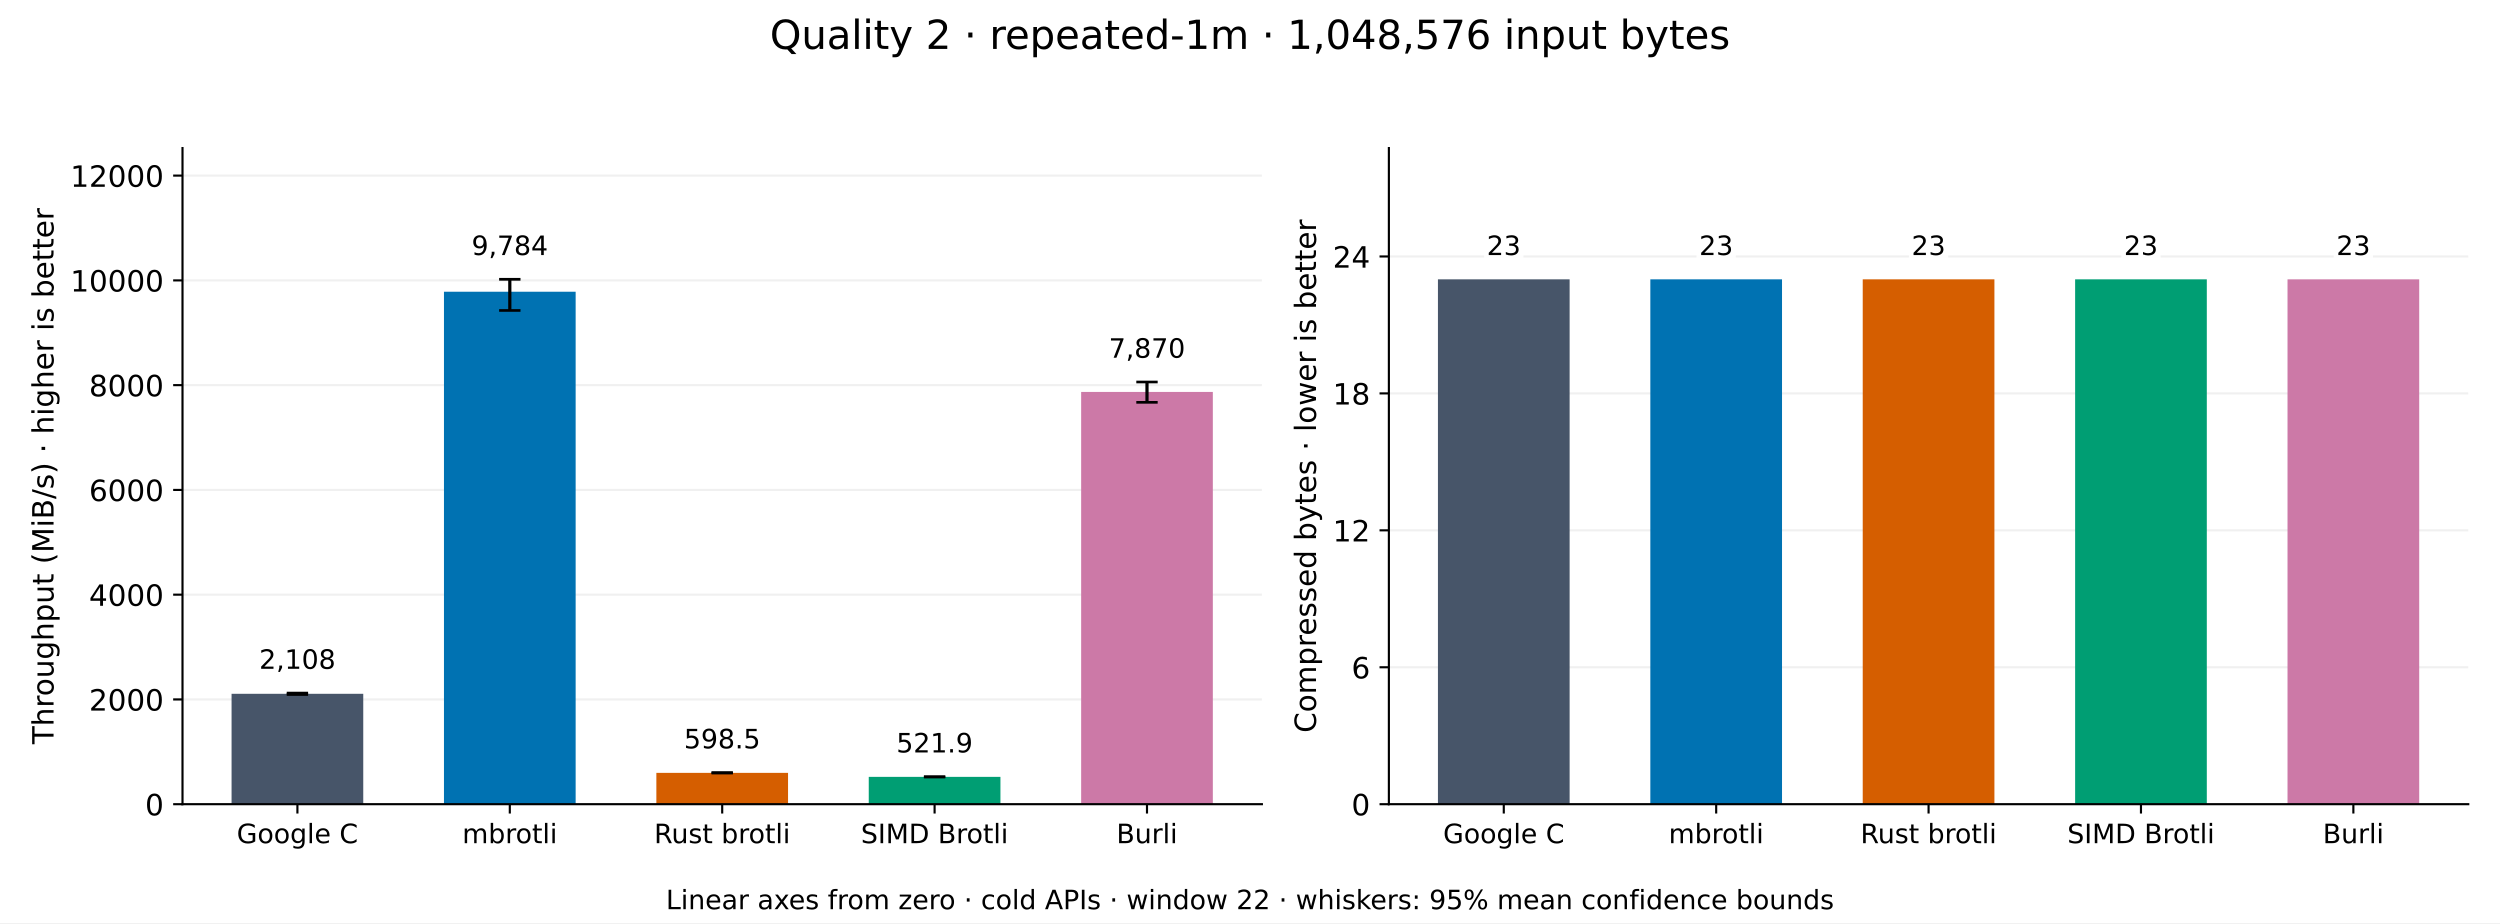
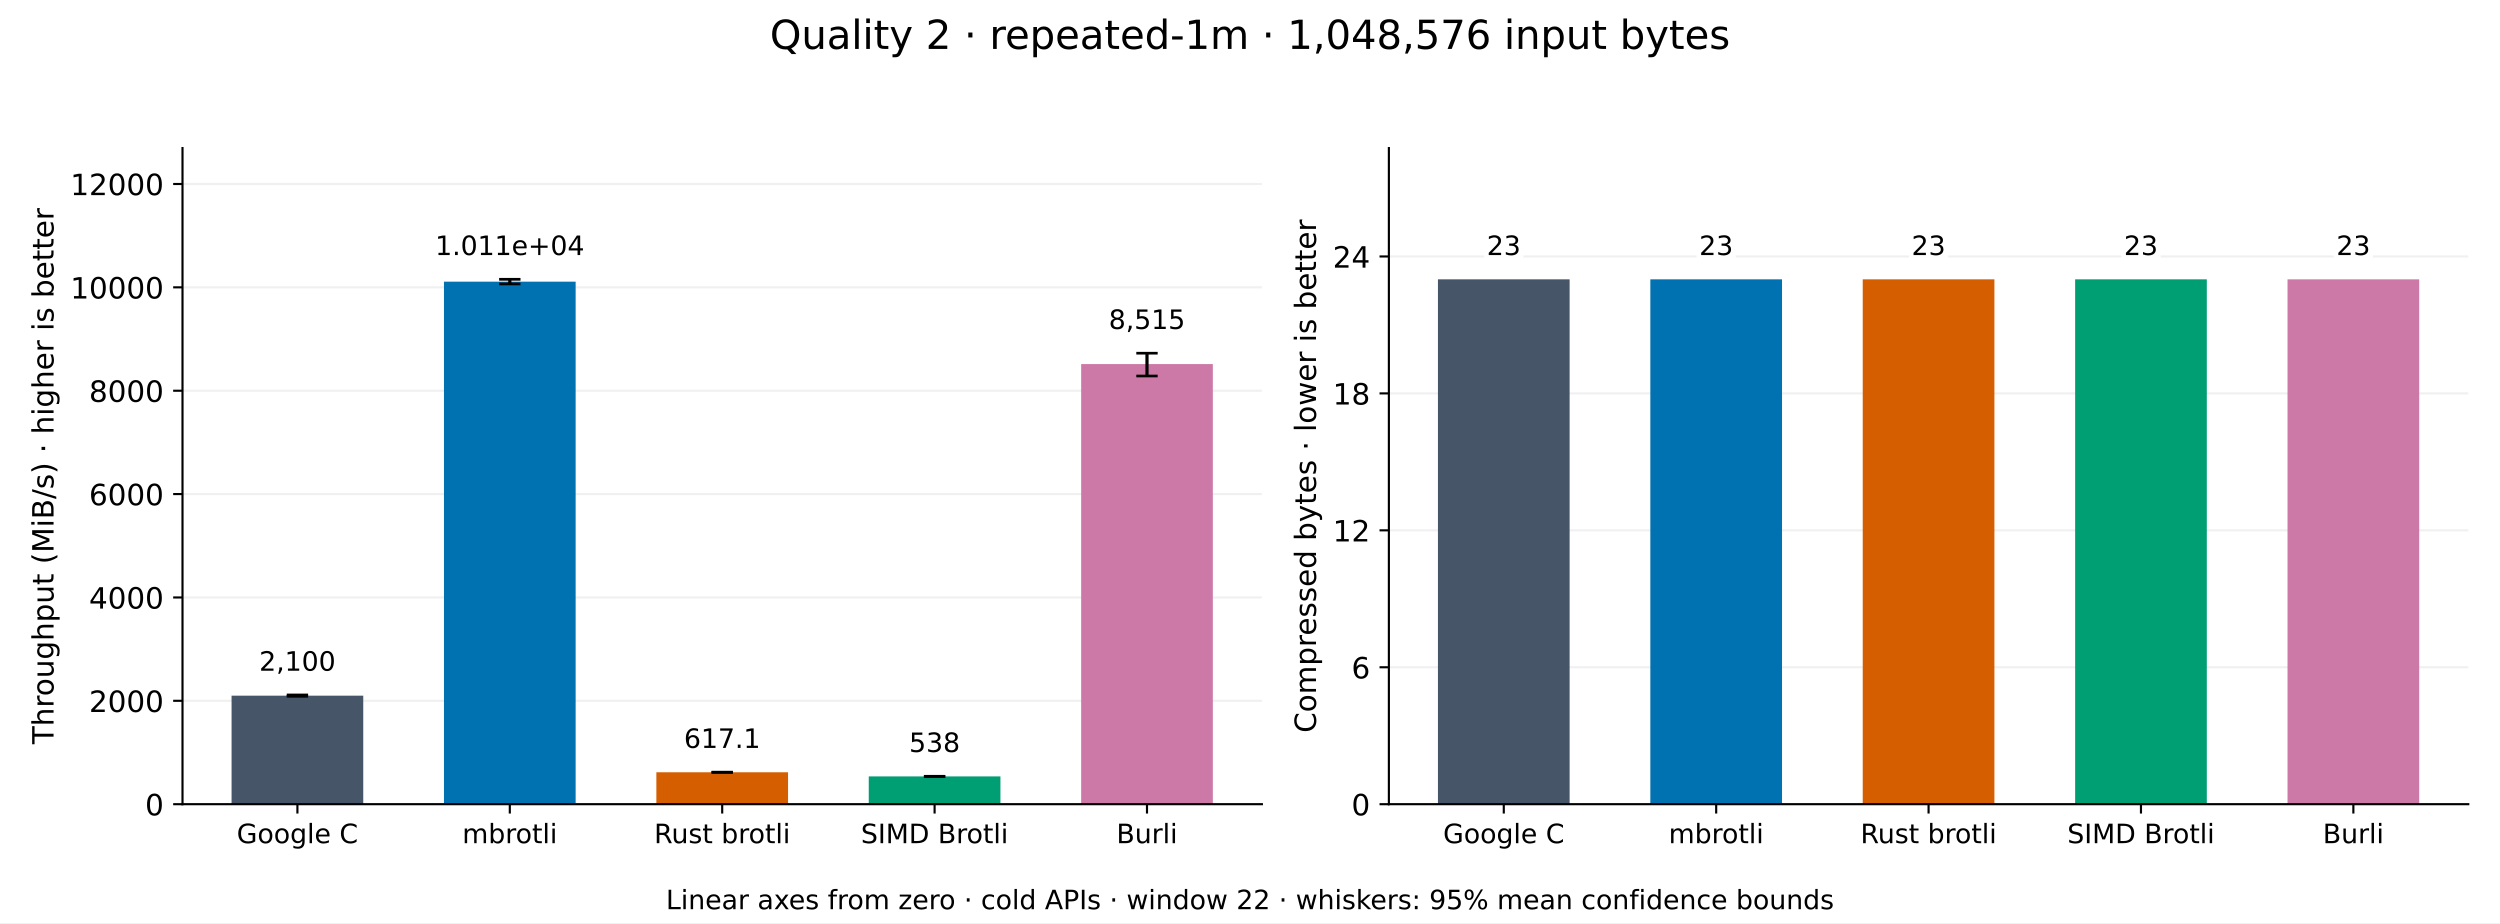
<svg xmlns="http://www.w3.org/2000/svg" xmlns:xlink="http://www.w3.org/1999/xlink" width="936pt" height="345.6pt" viewBox="0 0 936 345.6" version="1.1">
  <defs>
    <style type="text/css">*{stroke-linejoin: round; stroke-linecap: butt}</style>
  </defs>
  <g id="figure_1">
    <g id="patch_1">
-       <path d="M 0 345.6  L 936 345.6  L 936 0  L 0 0  z " style="fill: #ffffff" />
+       <path d="M 0 345.6 L 936 345.6 L 936 0 L 0 0 z " style="fill: #ffffff" />
    </g>
    <g id="axes_1">
      <g id="patch_2">
-         <path d="M 68.33 301.088  L 472.455 301.088  L 472.455 55.44  L 68.33 55.44  z " style="fill: #ffffff" />
+         <path d="M 68.33 301.088 L 472.455 301.088 L 472.455 55.44 L 68.33 55.44 z " style="fill: #ffffff" />
      </g>
      <g id="matplotlib.axis_1">
        <g id="xtick_1">
          <g id="line2d_1">
            <defs>
-               <path id="m3d63aaa0ea" d="M 0 0  L 0 3.5  " style="stroke: #000000; stroke-width: 0.8" />
+               <path id="m3d63aaa0ea" d="M 0 0 L 0 3.5 " style="stroke: #000000; stroke-width: 0.8" />
            </defs>
            <g>
              <use xlink:href="#m3d63aaa0ea" x="111.351" y="301.088" style="stroke: #000000; stroke-width: 0.8" />
            </g>
          </g>
          <g id="text_1">
            <text style="font-size: 10px; font-family: 'DejaVu Sans', 'Bitstream Vera Sans', 'Computer Modern Sans Serif', 'Lucida Grande', 'Verdana', 'Geneva', 'Lucid', 'Arial', 'Helvetica', 'Avant Garde', sans-serif; text-anchor: middle" x="111.351" y="315.686" transform="rotate(-0 111.3508 315.6864)">Google C</text>
          </g>
        </g>
        <g id="xtick_2">
          <g id="line2d_2">
            <g>
              <use xlink:href="#m3d63aaa0ea" x="190.872" y="301.088" style="stroke: #000000; stroke-width: 0.8" />
            </g>
          </g>
          <g id="text_2">
            <text style="font-size: 10px; font-family: 'DejaVu Sans', 'Bitstream Vera Sans', 'Computer Modern Sans Serif', 'Lucida Grande', 'Verdana', 'Geneva', 'Lucid', 'Arial', 'Helvetica', 'Avant Garde', sans-serif; text-anchor: middle" x="190.872" y="315.686" transform="rotate(-0 190.8716 315.6864)">mbrotli</text>
          </g>
        </g>
        <g id="xtick_3">
          <g id="line2d_3">
            <g>
              <use xlink:href="#m3d63aaa0ea" x="270.392" y="301.088" style="stroke: #000000; stroke-width: 0.8" />
            </g>
          </g>
          <g id="text_3">
            <text style="font-size: 10px; font-family: 'DejaVu Sans', 'Bitstream Vera Sans', 'Computer Modern Sans Serif', 'Lucida Grande', 'Verdana', 'Geneva', 'Lucid', 'Arial', 'Helvetica', 'Avant Garde', sans-serif; text-anchor: middle" x="270.392" y="315.686" transform="rotate(-0 270.3925 315.6864)">Rust brotli</text>
          </g>
        </g>
        <g id="xtick_4">
          <g id="line2d_4">
            <g>
              <use xlink:href="#m3d63aaa0ea" x="349.913" y="301.088" style="stroke: #000000; stroke-width: 0.8" />
            </g>
          </g>
          <g id="text_4">
            <text style="font-size: 10px; font-family: 'DejaVu Sans', 'Bitstream Vera Sans', 'Computer Modern Sans Serif', 'Lucida Grande', 'Verdana', 'Geneva', 'Lucid', 'Arial', 'Helvetica', 'Avant Garde', sans-serif; text-anchor: middle" x="349.913" y="315.686" transform="rotate(-0 349.9134 315.6864)">SIMD Brotli</text>
          </g>
        </g>
        <g id="xtick_5">
          <g id="line2d_5">
            <g>
              <use xlink:href="#m3d63aaa0ea" x="429.434" y="301.088" style="stroke: #000000; stroke-width: 0.8" />
            </g>
          </g>
          <g id="text_5">
            <text style="font-size: 10px; font-family: 'DejaVu Sans', 'Bitstream Vera Sans', 'Computer Modern Sans Serif', 'Lucida Grande', 'Verdana', 'Geneva', 'Lucid', 'Arial', 'Helvetica', 'Avant Garde', sans-serif; text-anchor: middle" x="429.434" y="315.686" transform="rotate(-0 429.4342 315.6864)">Burli</text>
          </g>
        </g>
      </g>
      <g id="matplotlib.axis_2">
        <g id="ytick_1">
          <g id="line2d_6">
-             <path d="M 68.33 301.088  L 472.455 301.088  " clip-path="url(#pef6c28fa15)" style="fill: none; stroke: #b0b0b0; stroke-opacity: 0.18; stroke-width: 0.8; stroke-linecap: square" />
+             <path d="M 68.33 301.088 L 472.455 301.088 " clip-path="url(#pef6c28fa15)" style="fill: none; stroke: #b0b0b0; stroke-opacity: 0.18; stroke-width: 0.8; stroke-linecap: square" />
          </g>
          <g id="line2d_7">
            <defs>
-               <path id="mb6c034703b" d="M 0 0  L -3.5 0  " style="stroke: #000000; stroke-width: 0.8" />
+               <path id="mb6c034703b" d="M 0 0 L -3.5 0 " style="stroke: #000000; stroke-width: 0.8" />
            </defs>
            <g>
              <use xlink:href="#mb6c034703b" x="68.33" y="301.088" style="stroke: #000000; stroke-width: 0.8" />
            </g>
          </g>
          <g id="text_6">
            <text style="font-size: 11px; font-family: 'DejaVu Sans', 'Bitstream Vera Sans', 'Computer Modern Sans Serif', 'Lucida Grande', 'Verdana', 'Geneva', 'Lucid', 'Arial', 'Helvetica', 'Avant Garde', sans-serif; text-anchor: end" x="61.33" y="305.267" transform="rotate(-0 61.33 305.2671)">0</text>
          </g>
        </g>
        <g id="ytick_2">
          <g id="line2d_8">
-             <path d="M 68.33 261.866  L 472.455 261.866  " clip-path="url(#pef6c28fa15)" style="fill: none; stroke: #b0b0b0; stroke-opacity: 0.18; stroke-width: 0.8; stroke-linecap: square" />
+             <path d="M 68.33 262.387 L 472.455 262.387 " clip-path="url(#pef6c28fa15)" style="fill: none; stroke: #b0b0b0; stroke-opacity: 0.18; stroke-width: 0.8; stroke-linecap: square" />
          </g>
          <g id="line2d_9">
            <g>
-               <use xlink:href="#mb6c034703b" x="68.33" y="261.866" style="stroke: #000000; stroke-width: 0.8" />
+               <use xlink:href="#mb6c034703b" x="68.33" y="262.387" style="stroke: #000000; stroke-width: 0.8" />
            </g>
          </g>
          <g id="text_7">
-             <text style="font-size: 11px; font-family: 'DejaVu Sans', 'Bitstream Vera Sans', 'Computer Modern Sans Serif', 'Lucida Grande', 'Verdana', 'Geneva', 'Lucid', 'Arial', 'Helvetica', 'Avant Garde', sans-serif; text-anchor: end" x="61.33" y="266.045" transform="rotate(-0 61.33 266.0451)">2000</text>
+             <text style="font-size: 11px; font-family: 'DejaVu Sans', 'Bitstream Vera Sans', 'Computer Modern Sans Serif', 'Lucida Grande', 'Verdana', 'Geneva', 'Lucid', 'Arial', 'Helvetica', 'Avant Garde', sans-serif; text-anchor: end" x="61.33" y="266.566" transform="rotate(-0 61.33 266.5659)">2000</text>
          </g>
        </g>
        <g id="ytick_3">
          <g id="line2d_10">
-             <path d="M 68.33 222.644  L 472.455 222.644  " clip-path="url(#pef6c28fa15)" style="fill: none; stroke: #b0b0b0; stroke-opacity: 0.18; stroke-width: 0.8; stroke-linecap: square" />
+             <path d="M 68.33 223.686 L 472.455 223.686 " clip-path="url(#pef6c28fa15)" style="fill: none; stroke: #b0b0b0; stroke-opacity: 0.18; stroke-width: 0.8; stroke-linecap: square" />
          </g>
          <g id="line2d_11">
            <g>
-               <use xlink:href="#mb6c034703b" x="68.33" y="222.644" style="stroke: #000000; stroke-width: 0.8" />
+               <use xlink:href="#mb6c034703b" x="68.33" y="223.686" style="stroke: #000000; stroke-width: 0.8" />
            </g>
          </g>
          <g id="text_8">
-             <text style="font-size: 11px; font-family: 'DejaVu Sans', 'Bitstream Vera Sans', 'Computer Modern Sans Serif', 'Lucida Grande', 'Verdana', 'Geneva', 'Lucid', 'Arial', 'Helvetica', 'Avant Garde', sans-serif; text-anchor: end" x="61.33" y="226.823" transform="rotate(-0 61.33 226.8232)">4000</text>
+             <text style="font-size: 11px; font-family: 'DejaVu Sans', 'Bitstream Vera Sans', 'Computer Modern Sans Serif', 'Lucida Grande', 'Verdana', 'Geneva', 'Lucid', 'Arial', 'Helvetica', 'Avant Garde', sans-serif; text-anchor: end" x="61.33" y="227.865" transform="rotate(-0 61.33 227.8647)">4000</text>
          </g>
        </g>
        <g id="ytick_4">
          <g id="line2d_12">
-             <path d="M 68.33 183.422  L 472.455 183.422  " clip-path="url(#pef6c28fa15)" style="fill: none; stroke: #b0b0b0; stroke-opacity: 0.18; stroke-width: 0.8; stroke-linecap: square" />
+             <path d="M 68.33 184.984 L 472.455 184.984 " clip-path="url(#pef6c28fa15)" style="fill: none; stroke: #b0b0b0; stroke-opacity: 0.18; stroke-width: 0.8; stroke-linecap: square" />
          </g>
          <g id="line2d_13">
            <g>
-               <use xlink:href="#mb6c034703b" x="68.33" y="183.422" style="stroke: #000000; stroke-width: 0.8" />
+               <use xlink:href="#mb6c034703b" x="68.33" y="184.984" style="stroke: #000000; stroke-width: 0.8" />
            </g>
          </g>
          <g id="text_9">
-             <text style="font-size: 11px; font-family: 'DejaVu Sans', 'Bitstream Vera Sans', 'Computer Modern Sans Serif', 'Lucida Grande', 'Verdana', 'Geneva', 'Lucid', 'Arial', 'Helvetica', 'Avant Garde', sans-serif; text-anchor: end" x="61.33" y="187.601" transform="rotate(-0 61.33 187.6012)">6000</text>
+             <text style="font-size: 11px; font-family: 'DejaVu Sans', 'Bitstream Vera Sans', 'Computer Modern Sans Serif', 'Lucida Grande', 'Verdana', 'Geneva', 'Lucid', 'Arial', 'Helvetica', 'Avant Garde', sans-serif; text-anchor: end" x="61.33" y="189.163" transform="rotate(-0 61.33 189.1635)">6000</text>
          </g>
        </g>
        <g id="ytick_5">
          <g id="line2d_14">
-             <path d="M 68.33 144.2  L 472.455 144.2  " clip-path="url(#pef6c28fa15)" style="fill: none; stroke: #b0b0b0; stroke-opacity: 0.18; stroke-width: 0.8; stroke-linecap: square" />
+             <path d="M 68.33 146.283 L 472.455 146.283 " clip-path="url(#pef6c28fa15)" style="fill: none; stroke: #b0b0b0; stroke-opacity: 0.18; stroke-width: 0.8; stroke-linecap: square" />
          </g>
          <g id="line2d_15">
            <g>
-               <use xlink:href="#mb6c034703b" x="68.33" y="144.2" style="stroke: #000000; stroke-width: 0.8" />
+               <use xlink:href="#mb6c034703b" x="68.33" y="146.283" style="stroke: #000000; stroke-width: 0.8" />
            </g>
          </g>
          <g id="text_10">
-             <text style="font-size: 11px; font-family: 'DejaVu Sans', 'Bitstream Vera Sans', 'Computer Modern Sans Serif', 'Lucida Grande', 'Verdana', 'Geneva', 'Lucid', 'Arial', 'Helvetica', 'Avant Garde', sans-serif; text-anchor: end" x="61.33" y="148.379" transform="rotate(-0 61.33 148.3792)">8000</text>
+             <text style="font-size: 11px; font-family: 'DejaVu Sans', 'Bitstream Vera Sans', 'Computer Modern Sans Serif', 'Lucida Grande', 'Verdana', 'Geneva', 'Lucid', 'Arial', 'Helvetica', 'Avant Garde', sans-serif; text-anchor: end" x="61.33" y="150.462" transform="rotate(-0 61.33 150.4622)">8000</text>
          </g>
        </g>
        <g id="ytick_6">
          <g id="line2d_16">
-             <path d="M 68.33 104.978  L 472.455 104.978  " clip-path="url(#pef6c28fa15)" style="fill: none; stroke: #b0b0b0; stroke-opacity: 0.18; stroke-width: 0.8; stroke-linecap: square" />
+             <path d="M 68.33 107.582 L 472.455 107.582 " clip-path="url(#pef6c28fa15)" style="fill: none; stroke: #b0b0b0; stroke-opacity: 0.18; stroke-width: 0.8; stroke-linecap: square" />
          </g>
          <g id="line2d_17">
            <g>
-               <use xlink:href="#mb6c034703b" x="68.33" y="104.978" style="stroke: #000000; stroke-width: 0.8" />
+               <use xlink:href="#mb6c034703b" x="68.33" y="107.582" style="stroke: #000000; stroke-width: 0.8" />
            </g>
          </g>
          <g id="text_11">
-             <text style="font-size: 11px; font-family: 'DejaVu Sans', 'Bitstream Vera Sans', 'Computer Modern Sans Serif', 'Lucida Grande', 'Verdana', 'Geneva', 'Lucid', 'Arial', 'Helvetica', 'Avant Garde', sans-serif; text-anchor: end" x="61.33" y="109.157" transform="rotate(-0 61.33 109.1572)">10000</text>
+             <text style="font-size: 11px; font-family: 'DejaVu Sans', 'Bitstream Vera Sans', 'Computer Modern Sans Serif', 'Lucida Grande', 'Verdana', 'Geneva', 'Lucid', 'Arial', 'Helvetica', 'Avant Garde', sans-serif; text-anchor: end" x="61.33" y="111.761" transform="rotate(-0 61.33 111.761)">10000</text>
          </g>
        </g>
        <g id="ytick_7">
          <g id="line2d_18">
-             <path d="M 68.33 65.756  L 472.455 65.756  " clip-path="url(#pef6c28fa15)" style="fill: none; stroke: #b0b0b0; stroke-opacity: 0.18; stroke-width: 0.8; stroke-linecap: square" />
+             <path d="M 68.33 68.881 L 472.455 68.881 " clip-path="url(#pef6c28fa15)" style="fill: none; stroke: #b0b0b0; stroke-opacity: 0.18; stroke-width: 0.8; stroke-linecap: square" />
          </g>
          <g id="line2d_19">
            <g>
-               <use xlink:href="#mb6c034703b" x="68.33" y="65.756" style="stroke: #000000; stroke-width: 0.8" />
+               <use xlink:href="#mb6c034703b" x="68.33" y="68.881" style="stroke: #000000; stroke-width: 0.8" />
            </g>
          </g>
          <g id="text_12">
-             <text style="font-size: 11px; font-family: 'DejaVu Sans', 'Bitstream Vera Sans', 'Computer Modern Sans Serif', 'Lucida Grande', 'Verdana', 'Geneva', 'Lucid', 'Arial', 'Helvetica', 'Avant Garde', sans-serif; text-anchor: end" x="61.33" y="69.935" transform="rotate(-0 61.33 69.93518)">12000</text>
+             <text style="font-size: 11px; font-family: 'DejaVu Sans', 'Bitstream Vera Sans', 'Computer Modern Sans Serif', 'Lucida Grande', 'Verdana', 'Geneva', 'Lucid', 'Arial', 'Helvetica', 'Avant Garde', sans-serif; text-anchor: end" x="61.33" y="73.06" transform="rotate(-0 61.33 73.0598)">12000</text>
          </g>
        </g>
        <g id="text_13">
          <text style="font-size: 11px; font-family: 'DejaVu Sans', 'Bitstream Vera Sans', 'Computer Modern Sans Serif', 'Lucida Grande', 'Verdana', 'Geneva', 'Lucid', 'Arial', 'Helvetica', 'Avant Garde', sans-serif; text-anchor: middle" x="20.049" y="178.264" transform="rotate(-90 20.04859 178.264)">Throughput (MiB/s) · higher is better</text>
        </g>
      </g>
      <g id="patch_3">
-         <path d="M 86.699 301.088  L 136.002 301.088  L 136.002 259.753  L 86.699 259.753  z " clip-path="url(#pef6c28fa15)" style="fill: #475569" />
+         <path d="M 86.699 301.088 L 136.002 301.088 L 136.002 260.451 L 86.699 260.451 z " clip-path="url(#pef6c28fa15)" style="fill: #475569" />
      </g>
      <g id="patch_4">
-         <path d="M 166.22 301.088  L 215.523 301.088  L 215.523 109.216  L 166.22 109.216  z " clip-path="url(#pef6c28fa15)" style="fill: #0072b2" />
+         <path d="M 166.22 301.088 L 215.523 301.088 L 215.523 105.445 L 166.22 105.445 z " clip-path="url(#pef6c28fa15)" style="fill: #0072b2" />
      </g>
      <g id="patch_5">
-         <path d="M 245.741 301.088  L 295.044 301.088  L 295.044 289.35  L 245.741 289.35  z " clip-path="url(#pef6c28fa15)" style="fill: #d55e00" />
+         <path d="M 245.741 301.088 L 295.044 301.088 L 295.044 289.146 L 245.741 289.146 z " clip-path="url(#pef6c28fa15)" style="fill: #d55e00" />
      </g>
      <g id="patch_6">
-         <path d="M 325.262 301.088  L 374.565 301.088  L 374.565 290.853  L 325.262 290.853  z " clip-path="url(#pef6c28fa15)" style="fill: #009e73" />
+         <path d="M 325.262 301.088 L 374.565 301.088 L 374.565 290.677 L 325.262 290.677 z " clip-path="url(#pef6c28fa15)" style="fill: #009e73" />
      </g>
      <g id="patch_7">
-         <path d="M 404.783 301.088  L 454.086 301.088  L 454.086 146.744  L 404.783 146.744  z " clip-path="url(#pef6c28fa15)" style="fill: #cc79a7" />
+         <path d="M 404.783 301.088 L 454.086 301.088 L 454.086 136.312 L 404.783 136.312 z " clip-path="url(#pef6c28fa15)" style="fill: #cc79a7" />
      </g>
      <g id="LineCollection_1">
-         <path d="M 111.351 260.039  L 111.351 259.488  " clip-path="url(#pef6c28fa15)" style="fill: none; stroke: #000000; stroke-width: 1.2" />
-         <path d="M 190.872 116.229  L 190.872 104.57  " clip-path="url(#pef6c28fa15)" style="fill: none; stroke: #000000; stroke-width: 1.2" />
-         <path d="M 270.392 289.446  L 270.392 289.27  " clip-path="url(#pef6c28fa15)" style="fill: none; stroke: #000000; stroke-width: 1.2" />
-         <path d="M 349.913 290.909  L 349.913 290.798  " clip-path="url(#pef6c28fa15)" style="fill: none; stroke: #000000; stroke-width: 1.2" />
-         <path d="M 429.434 150.633  L 429.434 143.022  " clip-path="url(#pef6c28fa15)" style="fill: none; stroke: #000000; stroke-width: 1.2" />
+         <path d="M 111.351 260.718 L 111.351 260.197 " clip-path="url(#pef6c28fa15)" style="fill: none; stroke: #000000; stroke-width: 1.2" />
+         <path d="M 190.872 106.315 L 190.872 104.57 " clip-path="url(#pef6c28fa15)" style="fill: none; stroke: #000000; stroke-width: 1.2" />
+         <path d="M 270.392 289.191 L 270.392 289.099 " clip-path="url(#pef6c28fa15)" style="fill: none; stroke: #000000; stroke-width: 1.2" />
+         <path d="M 349.913 290.725 L 349.913 290.634 " clip-path="url(#pef6c28fa15)" style="fill: none; stroke: #000000; stroke-width: 1.2" />
+         <path d="M 429.434 140.78 L 429.434 132.248 " clip-path="url(#pef6c28fa15)" style="fill: none; stroke: #000000; stroke-width: 1.2" />
      </g>
      <g id="line2d_20">
        <defs>
-           <path id="ma4d3aa00d3" d="M 4 0  L -4 -0  " style="stroke: #000000" />
+           <path id="ma4d3aa00d3" d="M 4 0 L -4 -0 " style="stroke: #000000" />
        </defs>
        <g clip-path="url(#pef6c28fa15)">
-           <use xlink:href="#ma4d3aa00d3" x="111.351" y="260.039" style="fill: #1f77b4; stroke: #000000" />
-           <use xlink:href="#ma4d3aa00d3" x="190.872" y="116.229" style="fill: #1f77b4; stroke: #000000" />
-           <use xlink:href="#ma4d3aa00d3" x="270.392" y="289.446" style="fill: #1f77b4; stroke: #000000" />
-           <use xlink:href="#ma4d3aa00d3" x="349.913" y="290.909" style="fill: #1f77b4; stroke: #000000" />
-           <use xlink:href="#ma4d3aa00d3" x="429.434" y="150.633" style="fill: #1f77b4; stroke: #000000" />
+           <use xlink:href="#ma4d3aa00d3" x="111.351" y="260.718" style="fill: #1f77b4; stroke: #000000" />
+           <use xlink:href="#ma4d3aa00d3" x="190.872" y="106.315" style="fill: #1f77b4; stroke: #000000" />
+           <use xlink:href="#ma4d3aa00d3" x="270.392" y="289.191" style="fill: #1f77b4; stroke: #000000" />
+           <use xlink:href="#ma4d3aa00d3" x="349.913" y="290.725" style="fill: #1f77b4; stroke: #000000" />
+           <use xlink:href="#ma4d3aa00d3" x="429.434" y="140.78" style="fill: #1f77b4; stroke: #000000" />
        </g>
      </g>
      <g id="line2d_21">
        <g clip-path="url(#pef6c28fa15)">
-           <use xlink:href="#ma4d3aa00d3" x="111.351" y="259.488" style="fill: #1f77b4; stroke: #000000" />
+           <use xlink:href="#ma4d3aa00d3" x="111.351" y="260.197" style="fill: #1f77b4; stroke: #000000" />
          <use xlink:href="#ma4d3aa00d3" x="190.872" y="104.57" style="fill: #1f77b4; stroke: #000000" />
-           <use xlink:href="#ma4d3aa00d3" x="270.392" y="289.27" style="fill: #1f77b4; stroke: #000000" />
-           <use xlink:href="#ma4d3aa00d3" x="349.913" y="290.798" style="fill: #1f77b4; stroke: #000000" />
-           <use xlink:href="#ma4d3aa00d3" x="429.434" y="143.022" style="fill: #1f77b4; stroke: #000000" />
+           <use xlink:href="#ma4d3aa00d3" x="270.392" y="289.099" style="fill: #1f77b4; stroke: #000000" />
+           <use xlink:href="#ma4d3aa00d3" x="349.913" y="290.634" style="fill: #1f77b4; stroke: #000000" />
+           <use xlink:href="#ma4d3aa00d3" x="429.434" y="132.248" style="fill: #1f77b4; stroke: #000000" />
        </g>
      </g>
      <g id="patch_8">
-         <path d="M 68.33 301.088  L 68.33 55.44  " style="fill: none; stroke: #000000; stroke-width: 0.8; stroke-linejoin: miter; stroke-linecap: square" />
+         <path d="M 68.33 301.088 L 68.33 55.44 " style="fill: none; stroke: #000000; stroke-width: 0.8; stroke-linejoin: miter; stroke-linecap: square" />
      </g>
      <g id="patch_9">
-         <path d="M 68.33 301.088  L 472.455 301.088  " style="fill: none; stroke: #000000; stroke-width: 0.8; stroke-linejoin: miter; stroke-linecap: square" />
+         <path d="M 68.33 301.088 L 472.455 301.088 " style="fill: none; stroke: #000000; stroke-width: 0.8; stroke-linejoin: miter; stroke-linecap: square" />
      </g>
      <g id="text_14">
        <g id="patch_10">
-           <path d="M 96.037 253.488  L 126.665 253.488  L 126.665 241.81  L 96.037 241.81  z " style="fill: #ffffff; opacity: 0.9" />
-         </g>
-         <text style="font-size: 10px; font-family: 'DejaVu Sans', 'Bitstream Vera Sans', 'Computer Modern Sans Serif', 'Lucida Grande', 'Verdana', 'Geneva', 'Lucid', 'Arial', 'Helvetica', 'Avant Garde', sans-serif; text-anchor: middle" x="111.351" y="250.409" transform="rotate(-0 111.3508 250.4085)">2,108</text>
+           <path d="M 96.037 254.197 L 126.665 254.197 L 126.665 242.519 L 96.037 242.519 z " style="fill: #ffffff; opacity: 0.9" />
+         </g>
+         <text style="font-size: 10px; font-family: 'DejaVu Sans', 'Bitstream Vera Sans', 'Computer Modern Sans Serif', 'Lucida Grande', 'Verdana', 'Geneva', 'Lucid', 'Arial', 'Helvetica', 'Avant Garde', sans-serif; text-anchor: middle" x="111.351" y="251.118" transform="rotate(-0 111.3508 251.1178)">2,100</text>
      </g>
      <g id="text_15">
        <g id="patch_11">
-           <path d="M 175.558 98.57  L 206.186 98.57  L 206.186 86.891  L 175.558 86.891  z " style="fill: #ffffff; opacity: 0.9" />
-         </g>
-         <text style="font-size: 10px; font-family: 'DejaVu Sans', 'Bitstream Vera Sans', 'Computer Modern Sans Serif', 'Lucida Grande', 'Verdana', 'Geneva', 'Lucid', 'Arial', 'Helvetica', 'Avant Garde', sans-serif; text-anchor: middle" x="190.872" y="95.49" transform="rotate(-0 190.8716 95.48991)">9,784</text>
+           <path d="M 161.929 98.57 L 219.815 98.57 L 219.815 86.891 L 161.929 86.891 z " style="fill: #ffffff; opacity: 0.9" />
+         </g>
+         <text style="font-size: 10px; font-family: 'DejaVu Sans', 'Bitstream Vera Sans', 'Computer Modern Sans Serif', 'Lucida Grande', 'Verdana', 'Geneva', 'Lucid', 'Arial', 'Helvetica', 'Avant Garde', sans-serif; text-anchor: middle" x="190.872" y="95.49" transform="rotate(-0 190.8716 95.48991)">1.011e+04</text>
      </g>
      <g id="text_16">
        <g id="patch_12">
-           <path d="M 255.078 283.27  L 285.707 283.27  L 285.707 271.592  L 255.078 271.592  z " style="fill: #ffffff; opacity: 0.9" />
-         </g>
-         <text style="font-size: 10px; font-family: 'DejaVu Sans', 'Bitstream Vera Sans', 'Computer Modern Sans Serif', 'Lucida Grande', 'Verdana', 'Geneva', 'Lucid', 'Arial', 'Helvetica', 'Avant Garde', sans-serif; text-anchor: middle" x="270.392" y="280.191" transform="rotate(-0 270.3925 280.1907)">598.5</text>
+           <path d="M 255.078 283.099 L 285.707 283.099 L 285.707 271.421 L 255.078 271.421 z " style="fill: #ffffff; opacity: 0.9" />
+         </g>
+         <text style="font-size: 10px; font-family: 'DejaVu Sans', 'Bitstream Vera Sans', 'Computer Modern Sans Serif', 'Lucida Grande', 'Verdana', 'Geneva', 'Lucid', 'Arial', 'Helvetica', 'Avant Garde', sans-serif; text-anchor: middle" x="270.392" y="280.019" transform="rotate(-0 270.3925 280.019)">617.1</text>
      </g>
      <g id="text_17">
        <g id="patch_13">
-           <path d="M 334.599 284.798  L 365.227 284.798  L 365.227 273.12  L 334.599 273.12  z " style="fill: #ffffff; opacity: 0.9" />
-         </g>
-         <text style="font-size: 10px; font-family: 'DejaVu Sans', 'Bitstream Vera Sans', 'Computer Modern Sans Serif', 'Lucida Grande', 'Verdana', 'Geneva', 'Lucid', 'Arial', 'Helvetica', 'Avant Garde', sans-serif; text-anchor: middle" x="349.913" y="281.718" transform="rotate(-0 349.9134 281.7184)">521.9</text>
+           <path d="M 339.37 284.634 L 360.457 284.634 L 360.457 272.956 L 339.37 272.956 z " style="fill: #ffffff; opacity: 0.9" />
+         </g>
+         <text style="font-size: 10px; font-family: 'DejaVu Sans', 'Bitstream Vera Sans', 'Computer Modern Sans Serif', 'Lucida Grande', 'Verdana', 'Geneva', 'Lucid', 'Arial', 'Helvetica', 'Avant Garde', sans-serif; text-anchor: middle" x="349.913" y="281.554" transform="rotate(-0 349.9134 281.554)">538</text>
      </g>
      <g id="text_18">
        <g id="patch_14">
-           <path d="M 414.12 137.022  L 444.748 137.022  L 444.748 125.344  L 414.12 125.344  z " style="fill: #ffffff; opacity: 0.9" />
-         </g>
-         <text style="font-size: 10px; font-family: 'DejaVu Sans', 'Bitstream Vera Sans', 'Computer Modern Sans Serif', 'Lucida Grande', 'Verdana', 'Geneva', 'Lucid', 'Arial', 'Helvetica', 'Avant Garde', sans-serif; text-anchor: middle" x="429.434" y="133.942" transform="rotate(-0 429.4342 133.9422)">7,870</text>
+           <path d="M 414.12 126.248 L 444.748 126.248 L 444.748 114.569 L 414.12 114.569 z " style="fill: #ffffff; opacity: 0.9" />
+         </g>
+         <text style="font-size: 10px; font-family: 'DejaVu Sans', 'Bitstream Vera Sans', 'Computer Modern Sans Serif', 'Lucida Grande', 'Verdana', 'Geneva', 'Lucid', 'Arial', 'Helvetica', 'Avant Garde', sans-serif; text-anchor: middle" x="429.434" y="123.168" transform="rotate(-0 429.4342 123.1678)">8,515</text>
      </g>
    </g>
    <g id="axes_2">
      <g id="patch_15">
-         <path d="M 519.995 301.088  L 924.12 301.088  L 924.12 55.44  L 519.995 55.44  z " style="fill: #ffffff" />
+         <path d="M 519.995 301.088 L 924.12 301.088 L 924.12 55.44 L 519.995 55.44 z " style="fill: #ffffff" />
      </g>
      <g id="matplotlib.axis_3">
        <g id="xtick_6">
          <g id="line2d_22">
            <g>
              <use xlink:href="#m3d63aaa0ea" x="563.016" y="301.088" style="stroke: #000000; stroke-width: 0.8" />
            </g>
          </g>
          <g id="text_19">
            <text style="font-size: 10px; font-family: 'DejaVu Sans', 'Bitstream Vera Sans', 'Computer Modern Sans Serif', 'Lucida Grande', 'Verdana', 'Geneva', 'Lucid', 'Arial', 'Helvetica', 'Avant Garde', sans-serif; text-anchor: middle" x="563.016" y="315.686" transform="rotate(-0 563.0158 315.6864)">Google C</text>
          </g>
        </g>
        <g id="xtick_7">
          <g id="line2d_23">
            <g>
              <use xlink:href="#m3d63aaa0ea" x="642.537" y="301.088" style="stroke: #000000; stroke-width: 0.8" />
            </g>
          </g>
          <g id="text_20">
            <text style="font-size: 10px; font-family: 'DejaVu Sans', 'Bitstream Vera Sans', 'Computer Modern Sans Serif', 'Lucida Grande', 'Verdana', 'Geneva', 'Lucid', 'Arial', 'Helvetica', 'Avant Garde', sans-serif; text-anchor: middle" x="642.537" y="315.686" transform="rotate(-0 642.5366 315.6864)">mbrotli</text>
          </g>
        </g>
        <g id="xtick_8">
          <g id="line2d_24">
            <g>
              <use xlink:href="#m3d63aaa0ea" x="722.058" y="301.088" style="stroke: #000000; stroke-width: 0.8" />
            </g>
          </g>
          <g id="text_21">
            <text style="font-size: 10px; font-family: 'DejaVu Sans', 'Bitstream Vera Sans', 'Computer Modern Sans Serif', 'Lucida Grande', 'Verdana', 'Geneva', 'Lucid', 'Arial', 'Helvetica', 'Avant Garde', sans-serif; text-anchor: middle" x="722.058" y="315.686" transform="rotate(-0 722.0575 315.6864)">Rust brotli</text>
          </g>
        </g>
        <g id="xtick_9">
          <g id="line2d_25">
            <g>
              <use xlink:href="#m3d63aaa0ea" x="801.578" y="301.088" style="stroke: #000000; stroke-width: 0.8" />
            </g>
          </g>
          <g id="text_22">
            <text style="font-size: 10px; font-family: 'DejaVu Sans', 'Bitstream Vera Sans', 'Computer Modern Sans Serif', 'Lucida Grande', 'Verdana', 'Geneva', 'Lucid', 'Arial', 'Helvetica', 'Avant Garde', sans-serif; text-anchor: middle" x="801.578" y="315.686" transform="rotate(-0 801.5784 315.6864)">SIMD Brotli</text>
          </g>
        </g>
        <g id="xtick_10">
          <g id="line2d_26">
            <g>
              <use xlink:href="#m3d63aaa0ea" x="881.099" y="301.088" style="stroke: #000000; stroke-width: 0.8" />
            </g>
          </g>
          <g id="text_23">
            <text style="font-size: 10px; font-family: 'DejaVu Sans', 'Bitstream Vera Sans', 'Computer Modern Sans Serif', 'Lucida Grande', 'Verdana', 'Geneva', 'Lucid', 'Arial', 'Helvetica', 'Avant Garde', sans-serif; text-anchor: middle" x="881.099" y="315.686" transform="rotate(-0 881.0992 315.6864)">Burli</text>
          </g>
        </g>
      </g>
      <g id="matplotlib.axis_4">
        <g id="ytick_8">
          <g id="line2d_27">
-             <path d="M 519.995 301.088  L 924.12 301.088  " clip-path="url(#p416297d21b)" style="fill: none; stroke: #b0b0b0; stroke-opacity: 0.18; stroke-width: 0.8; stroke-linecap: square" />
+             <path d="M 519.995 301.088 L 924.12 301.088 " clip-path="url(#p416297d21b)" style="fill: none; stroke: #b0b0b0; stroke-opacity: 0.18; stroke-width: 0.8; stroke-linecap: square" />
          </g>
          <g id="line2d_28">
            <g>
              <use xlink:href="#mb6c034703b" x="519.995" y="301.088" style="stroke: #000000; stroke-width: 0.8" />
            </g>
          </g>
          <g id="text_24">
            <text style="font-size: 11px; font-family: 'DejaVu Sans', 'Bitstream Vera Sans', 'Computer Modern Sans Serif', 'Lucida Grande', 'Verdana', 'Geneva', 'Lucid', 'Arial', 'Helvetica', 'Avant Garde', sans-serif; text-anchor: end" x="512.995" y="305.267" transform="rotate(-0 512.995 305.2671)">0</text>
          </g>
        </g>
        <g id="ytick_9">
          <g id="line2d_29">
-             <path d="M 519.995 249.822  L 924.12 249.822  " clip-path="url(#p416297d21b)" style="fill: none; stroke: #b0b0b0; stroke-opacity: 0.18; stroke-width: 0.8; stroke-linecap: square" />
+             <path d="M 519.995 249.822 L 924.12 249.822 " clip-path="url(#p416297d21b)" style="fill: none; stroke: #b0b0b0; stroke-opacity: 0.18; stroke-width: 0.8; stroke-linecap: square" />
          </g>
          <g id="line2d_30">
            <g>
              <use xlink:href="#mb6c034703b" x="519.995" y="249.822" style="stroke: #000000; stroke-width: 0.8" />
            </g>
          </g>
          <g id="text_25">
            <text style="font-size: 11px; font-family: 'DejaVu Sans', 'Bitstream Vera Sans', 'Computer Modern Sans Serif', 'Lucida Grande', 'Verdana', 'Geneva', 'Lucid', 'Arial', 'Helvetica', 'Avant Garde', sans-serif; text-anchor: end" x="512.995" y="254.001" transform="rotate(-0 512.995 254.0015)">6</text>
          </g>
        </g>
        <g id="ytick_10">
          <g id="line2d_31">
-             <path d="M 519.995 198.557  L 924.12 198.557  " clip-path="url(#p416297d21b)" style="fill: none; stroke: #b0b0b0; stroke-opacity: 0.18; stroke-width: 0.8; stroke-linecap: square" />
+             <path d="M 519.995 198.557 L 924.12 198.557 " clip-path="url(#p416297d21b)" style="fill: none; stroke: #b0b0b0; stroke-opacity: 0.18; stroke-width: 0.8; stroke-linecap: square" />
          </g>
          <g id="line2d_32">
            <g>
              <use xlink:href="#mb6c034703b" x="519.995" y="198.557" style="stroke: #000000; stroke-width: 0.8" />
            </g>
          </g>
          <g id="text_26">
            <text style="font-size: 11px; font-family: 'DejaVu Sans', 'Bitstream Vera Sans', 'Computer Modern Sans Serif', 'Lucida Grande', 'Verdana', 'Geneva', 'Lucid', 'Arial', 'Helvetica', 'Avant Garde', sans-serif; text-anchor: end" x="512.995" y="202.736" transform="rotate(-0 512.995 202.7358)">12</text>
          </g>
        </g>
        <g id="ytick_11">
          <g id="line2d_33">
-             <path d="M 519.995 147.291  L 924.12 147.291  " clip-path="url(#p416297d21b)" style="fill: none; stroke: #b0b0b0; stroke-opacity: 0.18; stroke-width: 0.8; stroke-linecap: square" />
+             <path d="M 519.995 147.291 L 924.12 147.291 " clip-path="url(#p416297d21b)" style="fill: none; stroke: #b0b0b0; stroke-opacity: 0.18; stroke-width: 0.8; stroke-linecap: square" />
          </g>
          <g id="line2d_34">
            <g>
              <use xlink:href="#mb6c034703b" x="519.995" y="147.291" style="stroke: #000000; stroke-width: 0.8" />
            </g>
          </g>
          <g id="text_27">
            <text style="font-size: 11px; font-family: 'DejaVu Sans', 'Bitstream Vera Sans', 'Computer Modern Sans Serif', 'Lucida Grande', 'Verdana', 'Geneva', 'Lucid', 'Arial', 'Helvetica', 'Avant Garde', sans-serif; text-anchor: end" x="512.995" y="151.47" transform="rotate(-0 512.995 151.4701)">18</text>
          </g>
        </g>
        <g id="ytick_12">
          <g id="line2d_35">
-             <path d="M 519.995 96.025  L 924.12 96.025  " clip-path="url(#p416297d21b)" style="fill: none; stroke: #b0b0b0; stroke-opacity: 0.18; stroke-width: 0.8; stroke-linecap: square" />
+             <path d="M 519.995 96.025 L 924.12 96.025 " clip-path="url(#p416297d21b)" style="fill: none; stroke: #b0b0b0; stroke-opacity: 0.18; stroke-width: 0.8; stroke-linecap: square" />
          </g>
          <g id="line2d_36">
            <g>
              <use xlink:href="#mb6c034703b" x="519.995" y="96.025" style="stroke: #000000; stroke-width: 0.8" />
            </g>
          </g>
          <g id="text_28">
            <text style="font-size: 11px; font-family: 'DejaVu Sans', 'Bitstream Vera Sans', 'Computer Modern Sans Serif', 'Lucida Grande', 'Verdana', 'Geneva', 'Lucid', 'Arial', 'Helvetica', 'Avant Garde', sans-serif; text-anchor: end" x="512.995" y="100.204" transform="rotate(-0 512.995 100.2045)">24</text>
          </g>
        </g>
        <g id="text_29">
          <text style="font-size: 11px; font-family: 'DejaVu Sans', 'Bitstream Vera Sans', 'Computer Modern Sans Serif', 'Lucida Grande', 'Verdana', 'Geneva', 'Lucid', 'Arial', 'Helvetica', 'Avant Garde', sans-serif; text-anchor: middle" x="492.71" y="178.264" transform="rotate(-90 492.7098 178.264)">Compressed bytes · lower is better</text>
        </g>
      </g>
      <g id="patch_16">
-         <path d="M 538.364 301.088  L 587.667 301.088  L 587.667 104.57  L 538.364 104.57  z " clip-path="url(#p416297d21b)" style="fill: #475569" />
+         <path d="M 538.364 301.088 L 587.667 301.088 L 587.667 104.57 L 538.364 104.57 z " clip-path="url(#p416297d21b)" style="fill: #475569" />
      </g>
      <g id="patch_17">
-         <path d="M 617.885 301.088  L 667.188 301.088  L 667.188 104.57  L 617.885 104.57  z " clip-path="url(#p416297d21b)" style="fill: #0072b2" />
+         <path d="M 617.885 301.088 L 667.188 301.088 L 667.188 104.57 L 617.885 104.57 z " clip-path="url(#p416297d21b)" style="fill: #0072b2" />
      </g>
      <g id="patch_18">
-         <path d="M 697.406 301.088  L 746.709 301.088  L 746.709 104.57  L 697.406 104.57  z " clip-path="url(#p416297d21b)" style="fill: #d55e00" />
+         <path d="M 697.406 301.088 L 746.709 301.088 L 746.709 104.57 L 697.406 104.57 z " clip-path="url(#p416297d21b)" style="fill: #d55e00" />
      </g>
      <g id="patch_19">
-         <path d="M 776.927 301.088  L 826.23 301.088  L 826.23 104.57  L 776.927 104.57  z " clip-path="url(#p416297d21b)" style="fill: #009e73" />
+         <path d="M 776.927 301.088 L 826.23 301.088 L 826.23 104.57 L 776.927 104.57 z " clip-path="url(#p416297d21b)" style="fill: #009e73" />
      </g>
      <g id="patch_20">
-         <path d="M 856.448 301.088  L 905.751 301.088  L 905.751 104.57  L 856.448 104.57  z " clip-path="url(#p416297d21b)" style="fill: #cc79a7" />
+         <path d="M 856.448 301.088 L 905.751 301.088 L 905.751 104.57 L 856.448 104.57 z " clip-path="url(#p416297d21b)" style="fill: #cc79a7" />
      </g>
      <g id="patch_21">
-         <path d="M 519.995 301.088  L 519.995 55.44  " style="fill: none; stroke: #000000; stroke-width: 0.8; stroke-linejoin: miter; stroke-linecap: square" />
+         <path d="M 519.995 301.088 L 519.995 55.44 " style="fill: none; stroke: #000000; stroke-width: 0.8; stroke-linejoin: miter; stroke-linecap: square" />
      </g>
      <g id="patch_22">
-         <path d="M 519.995 301.088  L 924.12 301.088  " style="fill: none; stroke: #000000; stroke-width: 0.8; stroke-linejoin: miter; stroke-linecap: square" />
+         <path d="M 519.995 301.088 L 924.12 301.088 " style="fill: none; stroke: #000000; stroke-width: 0.8; stroke-linejoin: miter; stroke-linecap: square" />
      </g>
      <g id="text_30">
        <g id="patch_23">
-           <path d="M 555.653 98.57  L 570.378 98.57  L 570.378 86.891  L 555.653 86.891  z " style="fill: #ffffff; opacity: 0.9" />
+           <path d="M 555.653 98.57 L 570.378 98.57 L 570.378 86.891 L 555.653 86.891 z " style="fill: #ffffff; opacity: 0.9" />
        </g>
        <text style="font-size: 10px; font-family: 'DejaVu Sans', 'Bitstream Vera Sans', 'Computer Modern Sans Serif', 'Lucida Grande', 'Verdana', 'Geneva', 'Lucid', 'Arial', 'Helvetica', 'Avant Garde', sans-serif; text-anchor: middle" x="563.016" y="95.49" transform="rotate(-0 563.0158 95.48991)">23</text>
      </g>
      <g id="text_31">
        <g id="patch_24">
-           <path d="M 635.174 98.57  L 649.899 98.57  L 649.899 86.891  L 635.174 86.891  z " style="fill: #ffffff; opacity: 0.9" />
+           <path d="M 635.174 98.57 L 649.899 98.57 L 649.899 86.891 L 635.174 86.891 z " style="fill: #ffffff; opacity: 0.9" />
        </g>
        <text style="font-size: 10px; font-family: 'DejaVu Sans', 'Bitstream Vera Sans', 'Computer Modern Sans Serif', 'Lucida Grande', 'Verdana', 'Geneva', 'Lucid', 'Arial', 'Helvetica', 'Avant Garde', sans-serif; text-anchor: middle" x="642.537" y="95.49" transform="rotate(-0 642.5366 95.48991)">23</text>
      </g>
      <g id="text_32">
        <g id="patch_25">
-           <path d="M 714.695 98.57  L 729.42 98.57  L 729.42 86.891  L 714.695 86.891  z " style="fill: #ffffff; opacity: 0.9" />
+           <path d="M 714.695 98.57 L 729.42 98.57 L 729.42 86.891 L 714.695 86.891 z " style="fill: #ffffff; opacity: 0.9" />
        </g>
        <text style="font-size: 10px; font-family: 'DejaVu Sans', 'Bitstream Vera Sans', 'Computer Modern Sans Serif', 'Lucida Grande', 'Verdana', 'Geneva', 'Lucid', 'Arial', 'Helvetica', 'Avant Garde', sans-serif; text-anchor: middle" x="722.058" y="95.49" transform="rotate(-0 722.0575 95.48991)">23</text>
      </g>
      <g id="text_33">
        <g id="patch_26">
-           <path d="M 794.216 98.57  L 808.941 98.57  L 808.941 86.891  L 794.216 86.891  z " style="fill: #ffffff; opacity: 0.9" />
+           <path d="M 794.216 98.57 L 808.941 98.57 L 808.941 86.891 L 794.216 86.891 z " style="fill: #ffffff; opacity: 0.9" />
        </g>
        <text style="font-size: 10px; font-family: 'DejaVu Sans', 'Bitstream Vera Sans', 'Computer Modern Sans Serif', 'Lucida Grande', 'Verdana', 'Geneva', 'Lucid', 'Arial', 'Helvetica', 'Avant Garde', sans-serif; text-anchor: middle" x="801.578" y="95.49" transform="rotate(-0 801.5784 95.48991)">23</text>
      </g>
      <g id="text_34">
        <g id="patch_27">
-           <path d="M 873.737 98.57  L 888.462 98.57  L 888.462 86.891  L 873.737 86.891  z " style="fill: #ffffff; opacity: 0.9" />
+           <path d="M 873.737 98.57 L 888.462 98.57 L 888.462 86.891 L 873.737 86.891 z " style="fill: #ffffff; opacity: 0.9" />
        </g>
        <text style="font-size: 10px; font-family: 'DejaVu Sans', 'Bitstream Vera Sans', 'Computer Modern Sans Serif', 'Lucida Grande', 'Verdana', 'Geneva', 'Lucid', 'Arial', 'Helvetica', 'Avant Garde', sans-serif; text-anchor: middle" x="881.099" y="95.49" transform="rotate(-0 881.0992 95.48991)">23</text>
      </g>
    </g>
    <g id="text_35">
      <text style="font-size: 15px; font-family: 'DejaVu Sans', 'Bitstream Vera Sans', 'Computer Modern Sans Serif', 'Lucida Grande', 'Verdana', 'Geneva', 'Lucid', 'Arial', 'Helvetica', 'Avant Garde', sans-serif; text-anchor: middle" x="468" y="18.31" transform="rotate(-0 468 18.30966)">Quality 2 · repeated-1m · 1,048,576 input bytes</text>
    </g>
    <g id="text_36">
      <text style="font-size: 10px; font-family: 'DejaVu Sans', 'Bitstream Vera Sans', 'Computer Modern Sans Serif', 'Lucida Grande', 'Verdana', 'Geneva', 'Lucid', 'Arial', 'Helvetica', 'Avant Garde', sans-serif; text-anchor: middle" x="468" y="340.416" transform="rotate(-0 468 340.416)">Linear axes from zero · cold APIs · window 22 · whiskers: 95% mean confidence bounds</text>
    </g>
  </g>
  <defs>
    <clipPath id="pef6c28fa15">
      <rect x="68.33" y="55.44" width="404.125" height="245.648" />
    </clipPath>
    <clipPath id="p416297d21b">
      <rect x="519.995" y="55.44" width="404.125" height="245.648" />
    </clipPath>
  </defs>
</svg>
